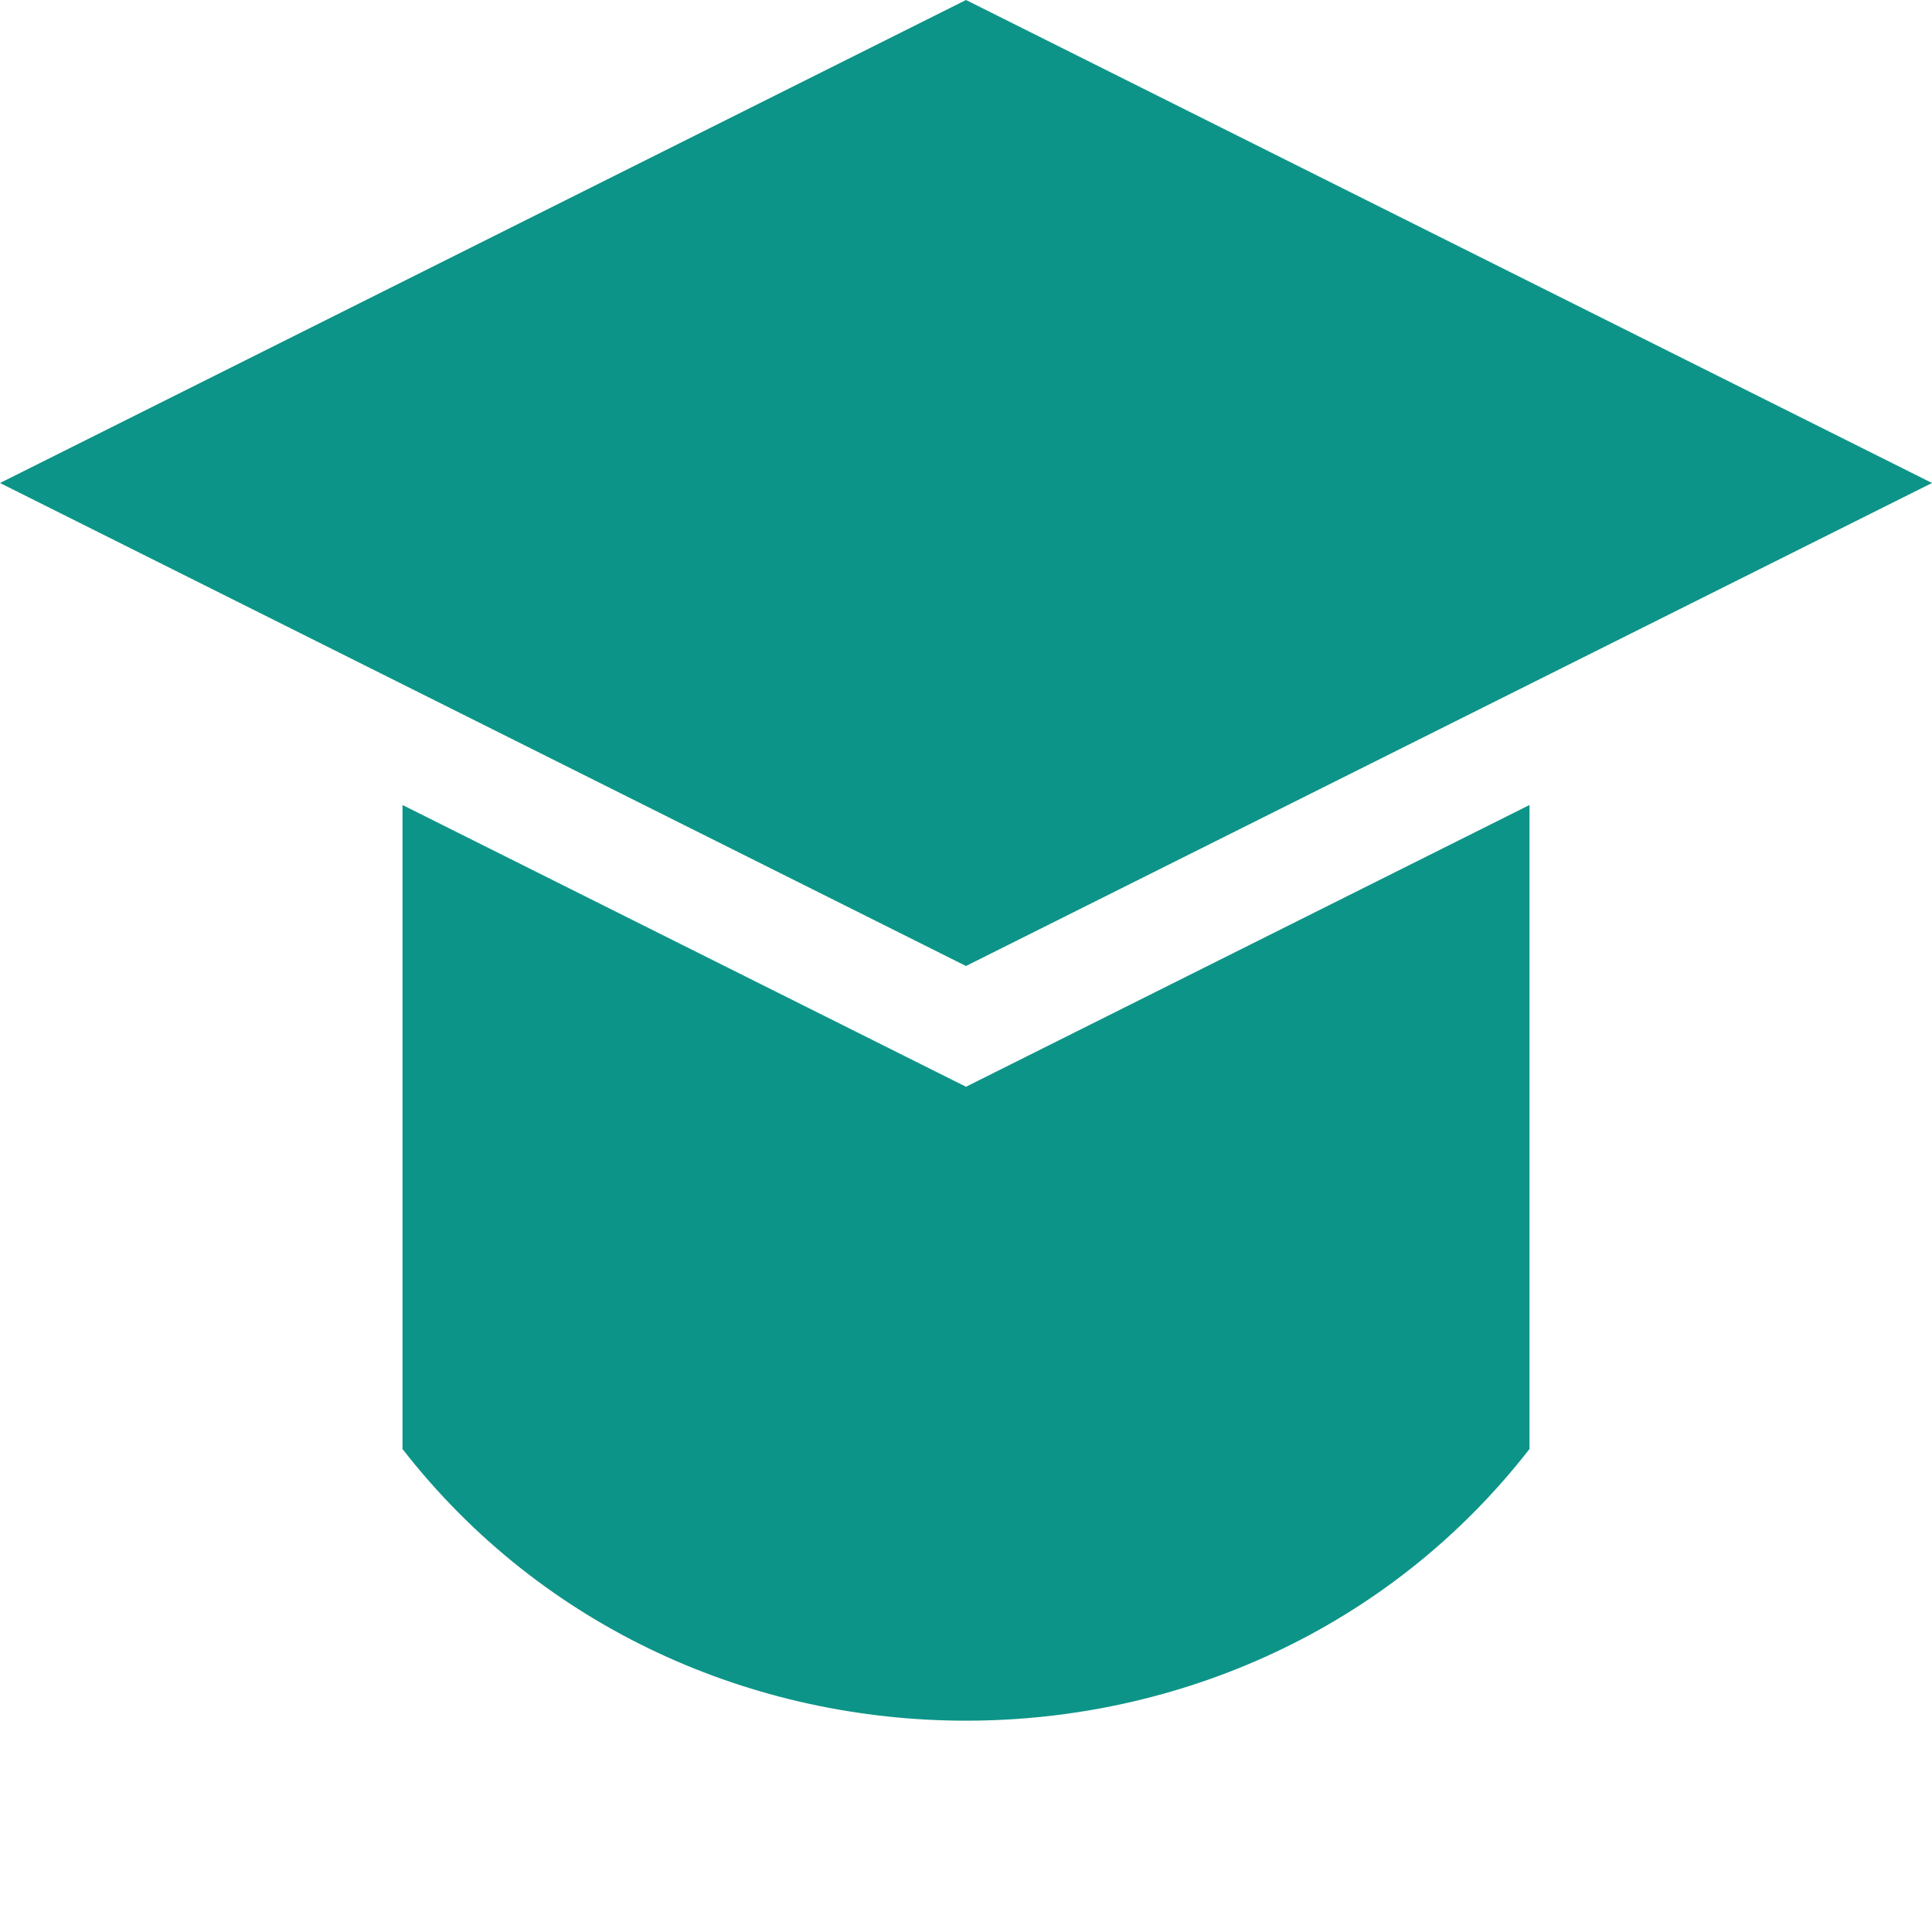
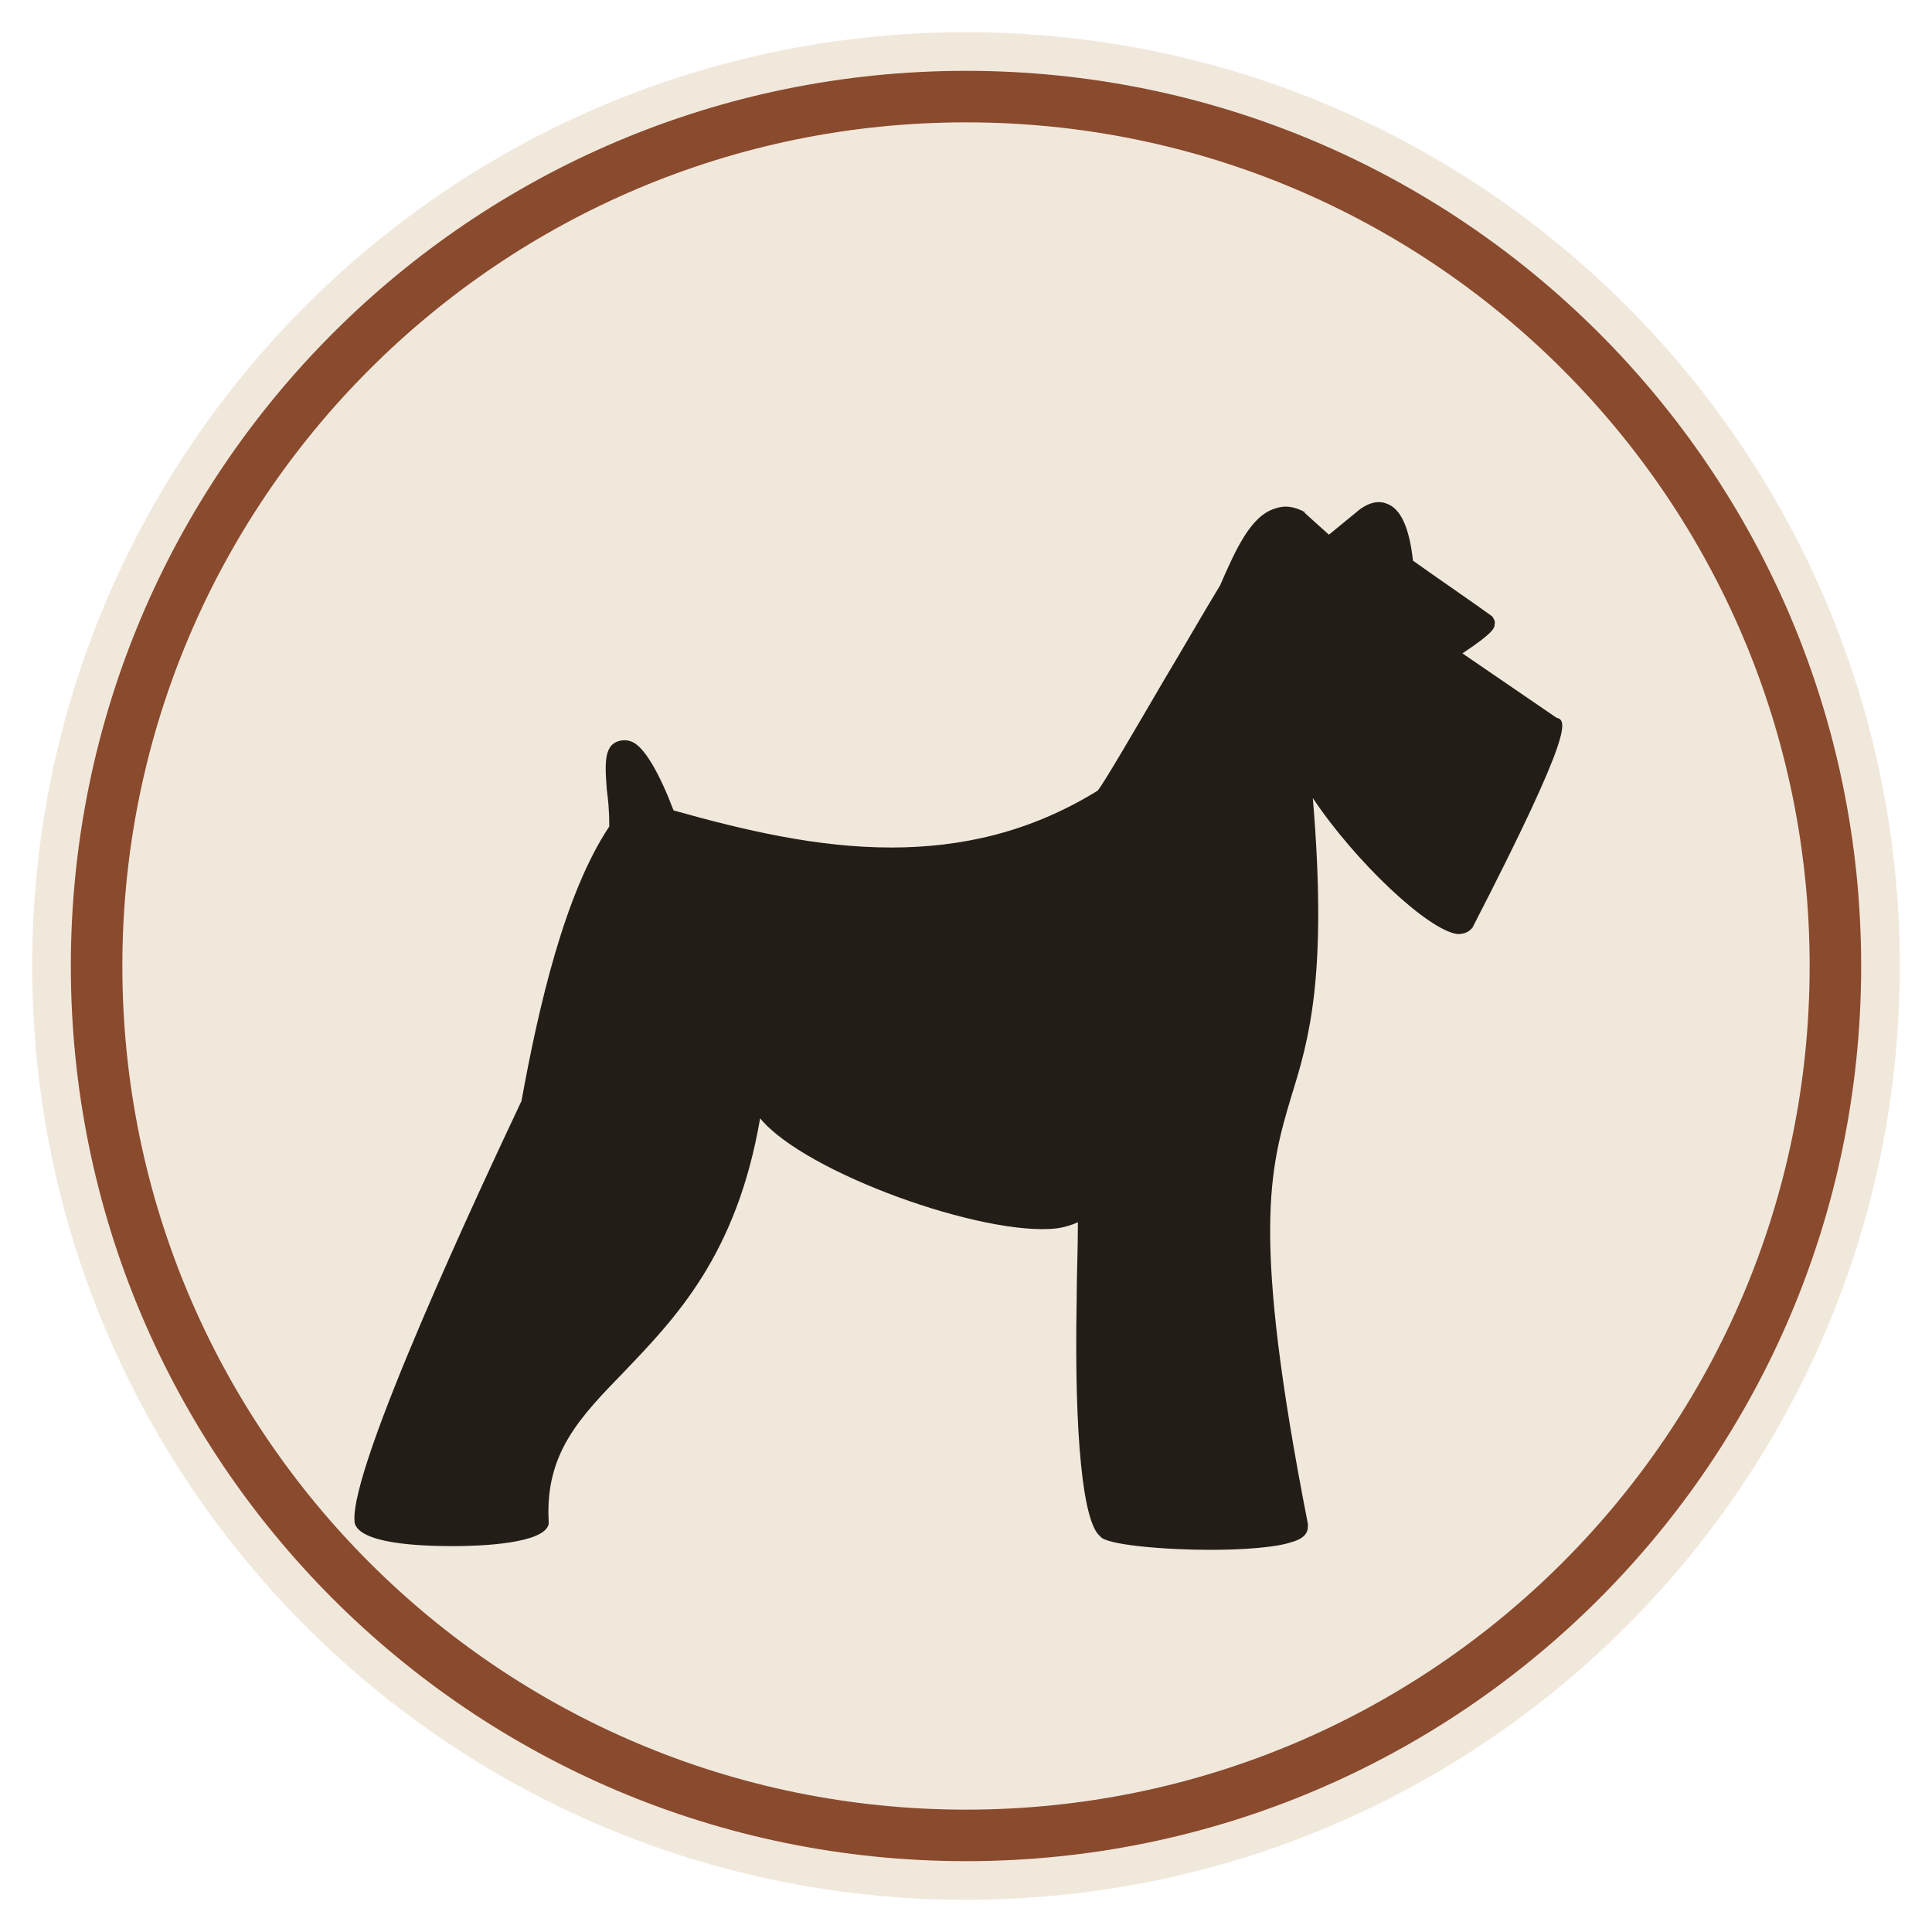
- <svg xmlns="http://www.w3.org/2000/svg" viewBox="0 0 24 24">
-   <path d="M12 0L0 6l12 6 12-6L12 0z" fill="#0d9488" />
-   <path d="M5 10v8c3.5 4.5 10.5 4.5 14 0V10l-7 3.5L5 10z" fill="#0d9488" />
+ <svg xmlns="http://www.w3.org/2000/svg" viewBox="0 0 1200 1200" role="img" aria-label="Schnauzer silhouette favicon">
+   <circle cx="600" cy="600" r="580" fill="#f1e8dc" />
+   <circle cx="600" cy="600" r="540" fill="none" stroke="#8a4a2d" stroke-width="32" />
+   <g fill="#231d17" transform="translate(211, 253) scale(0.64)">
+     <path d="m1099.2 505.2-1.199 1.199c-2.398 2.398-6 4.801-13.199 4.801-28.801-3.602-99.602-70.801-140.4-132 14.398 171.6-3.602 234-20.398 288-21.602 72-39.602 134.4 15.602 416.4 0 4.801 1.199 13.199-16.801 18-14.398 4.801-45.602 7.199-78 7.199-44.398 0-102-4.801-106.8-13.199-16.801-13.199-25.199-97.199-22.801-228 0-24 1.199-49.199 1.199-76.801-4.801 2.398-12 4.801-20.398 6-70.801 8.398-244.8-54-288-106.8-22.805 133.2-82.805 194.4-132 246-43.199 44.398-76.801 79.199-73.199 145.2v2.398c-3.602 19.199-66 21.602-92.398 21.602-33.602 0-91.199-2.398-96-22.801v-1.199c-4.801-52.801 122.4-324 162-408 16.801-92.398 42-201.6 85.199-266.4 0-16.801-1.199-26.398-2.398-36-1.199-15.602-2.398-31.199 2.398-39.602 3.602-7.199 13.199-9.602 20.398-7.199 13.199 3.602 28.801 32.398 42 67.199 68.398 19.199 139.2 36 211.2 36 67.199 0 134.4-14.398 200.4-55.199 6-7.199 36-58.801 64.801-108 18-30 37.199-63.602 54-91.199 15.602-36 30-67.199 52.801-74.398 9.602-3.602 19.199-2.398 30 3.602l-1.199-0.004 24 21.602 26.398-21.602c10.801-9.602 21.602-12 30-8.398 13.199 4.801 21.602 22.801 25.199 55.199 13.199 9.602 67.199 46.801 76.801 54 1.199 1.199 3.602 6 2.398 7.199 0 3.602 1.199 7.199-31.199 28.801l91.199 62.398c9.602 2.402 19.203 8.402-81.598 204z" />
+   </g>
</svg>
